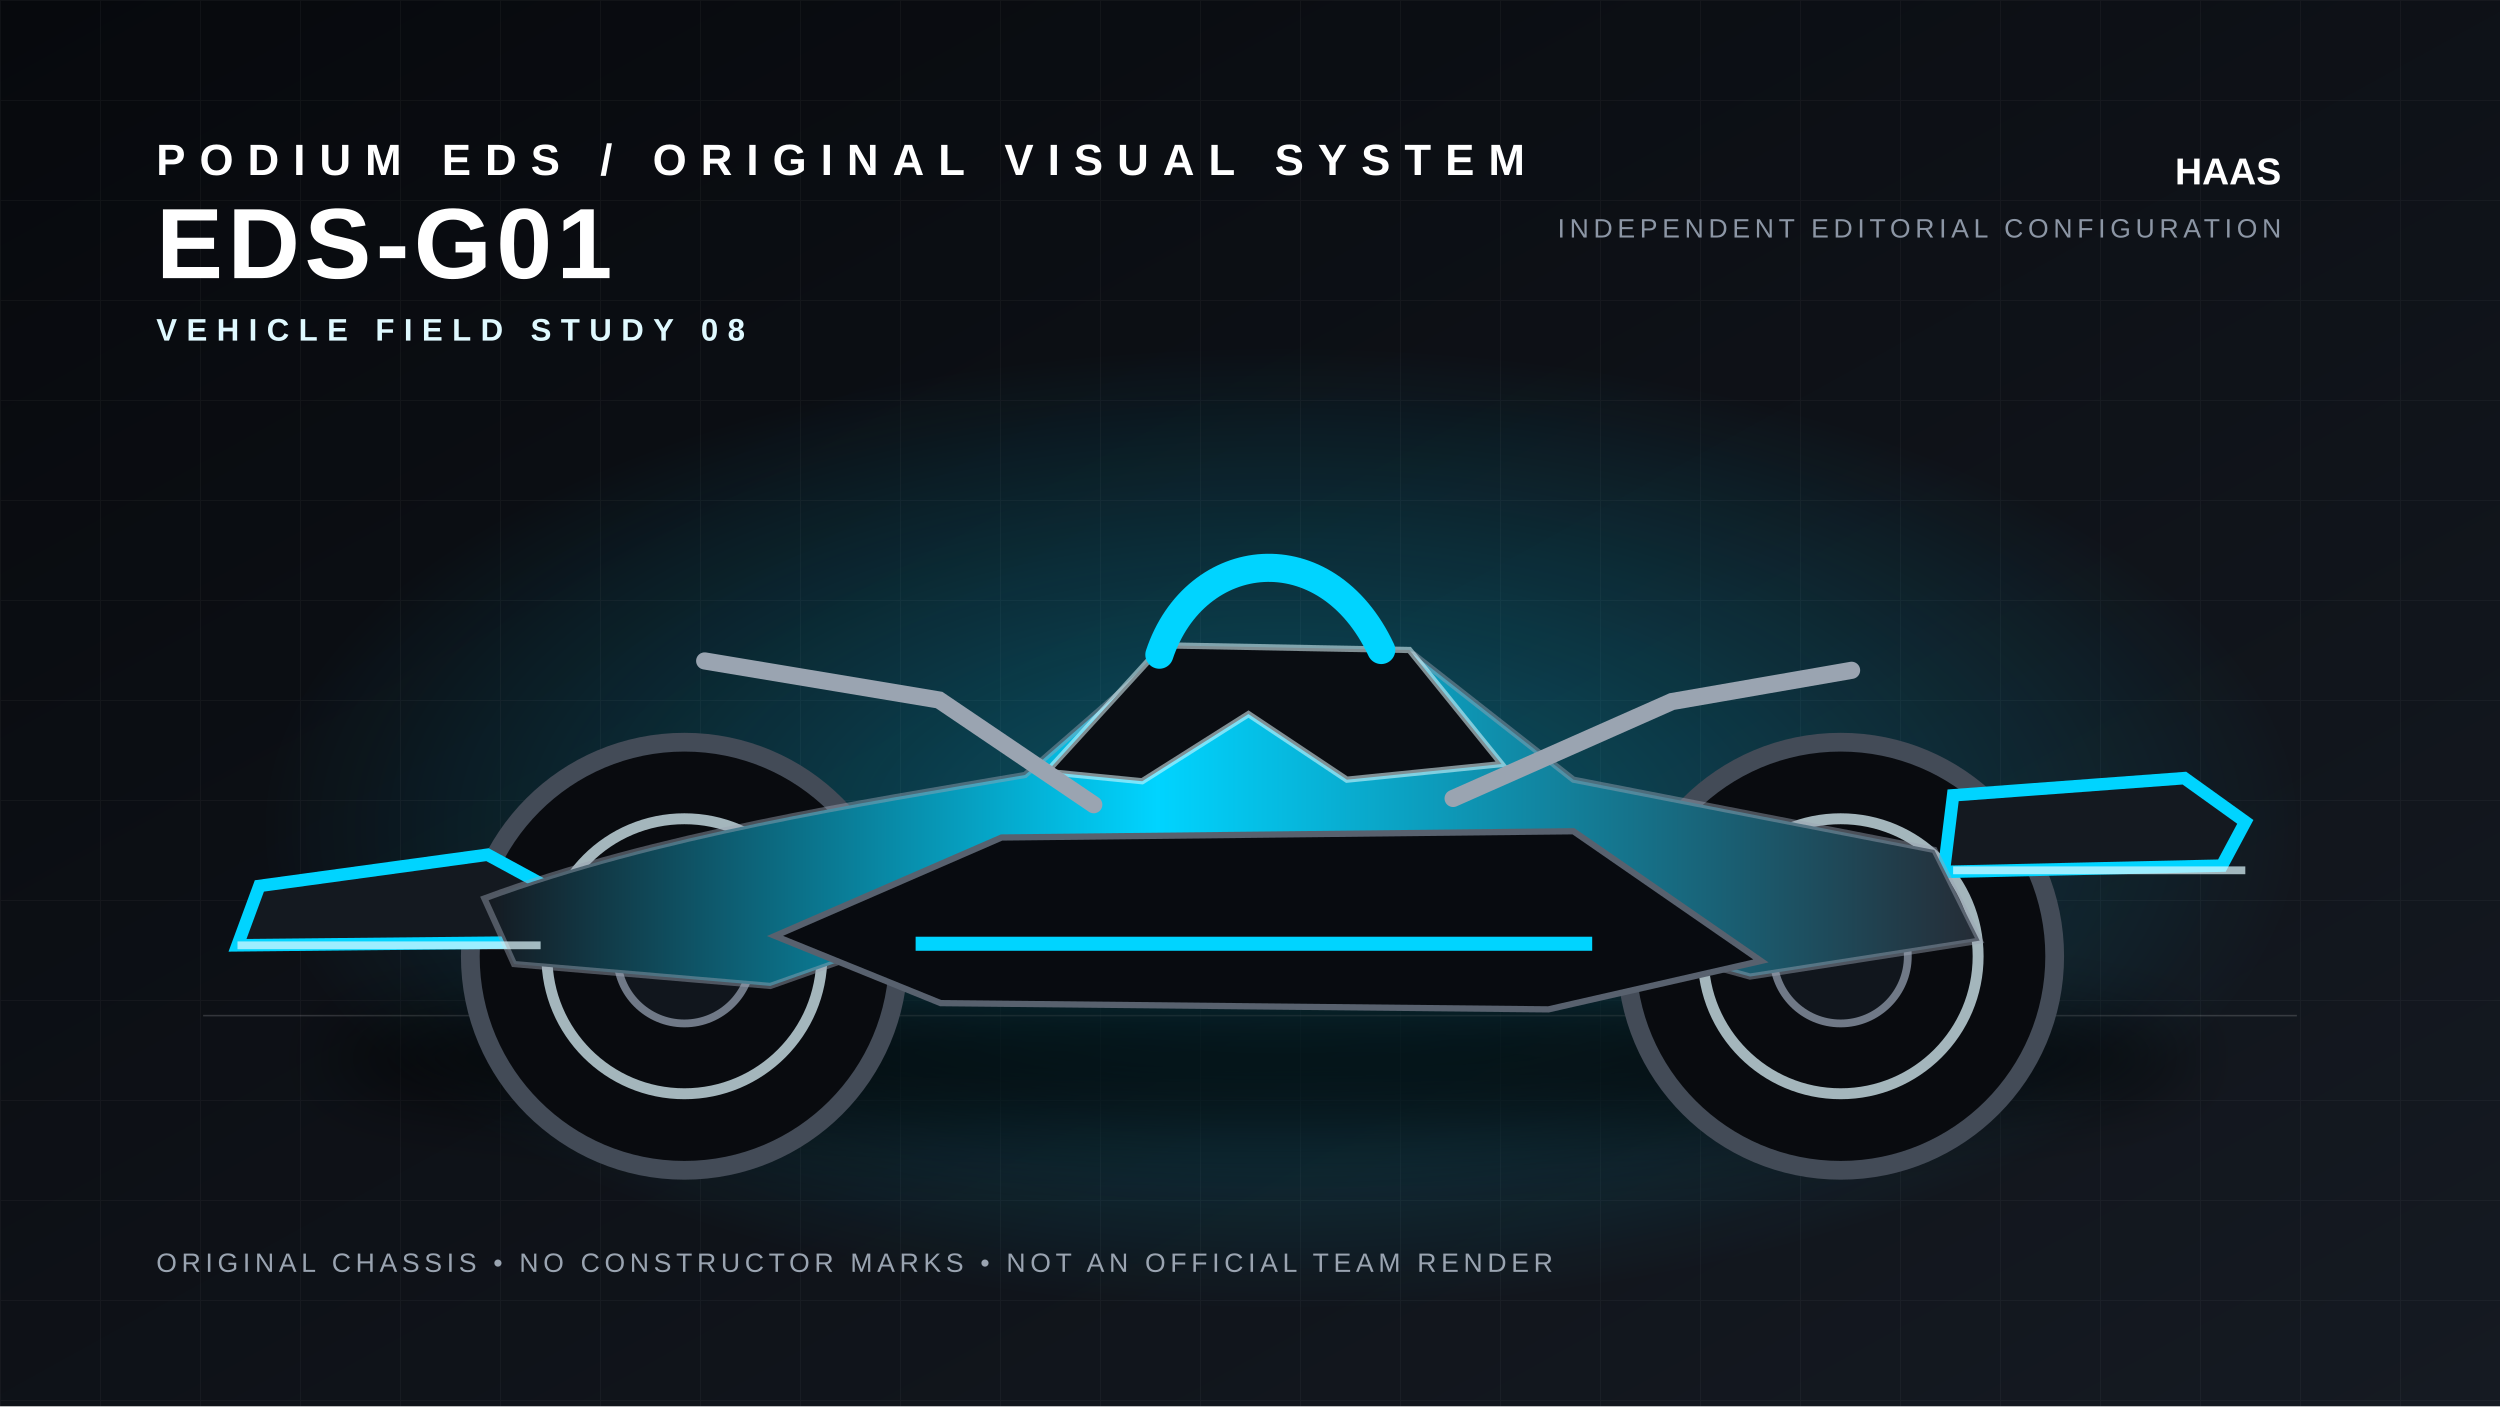
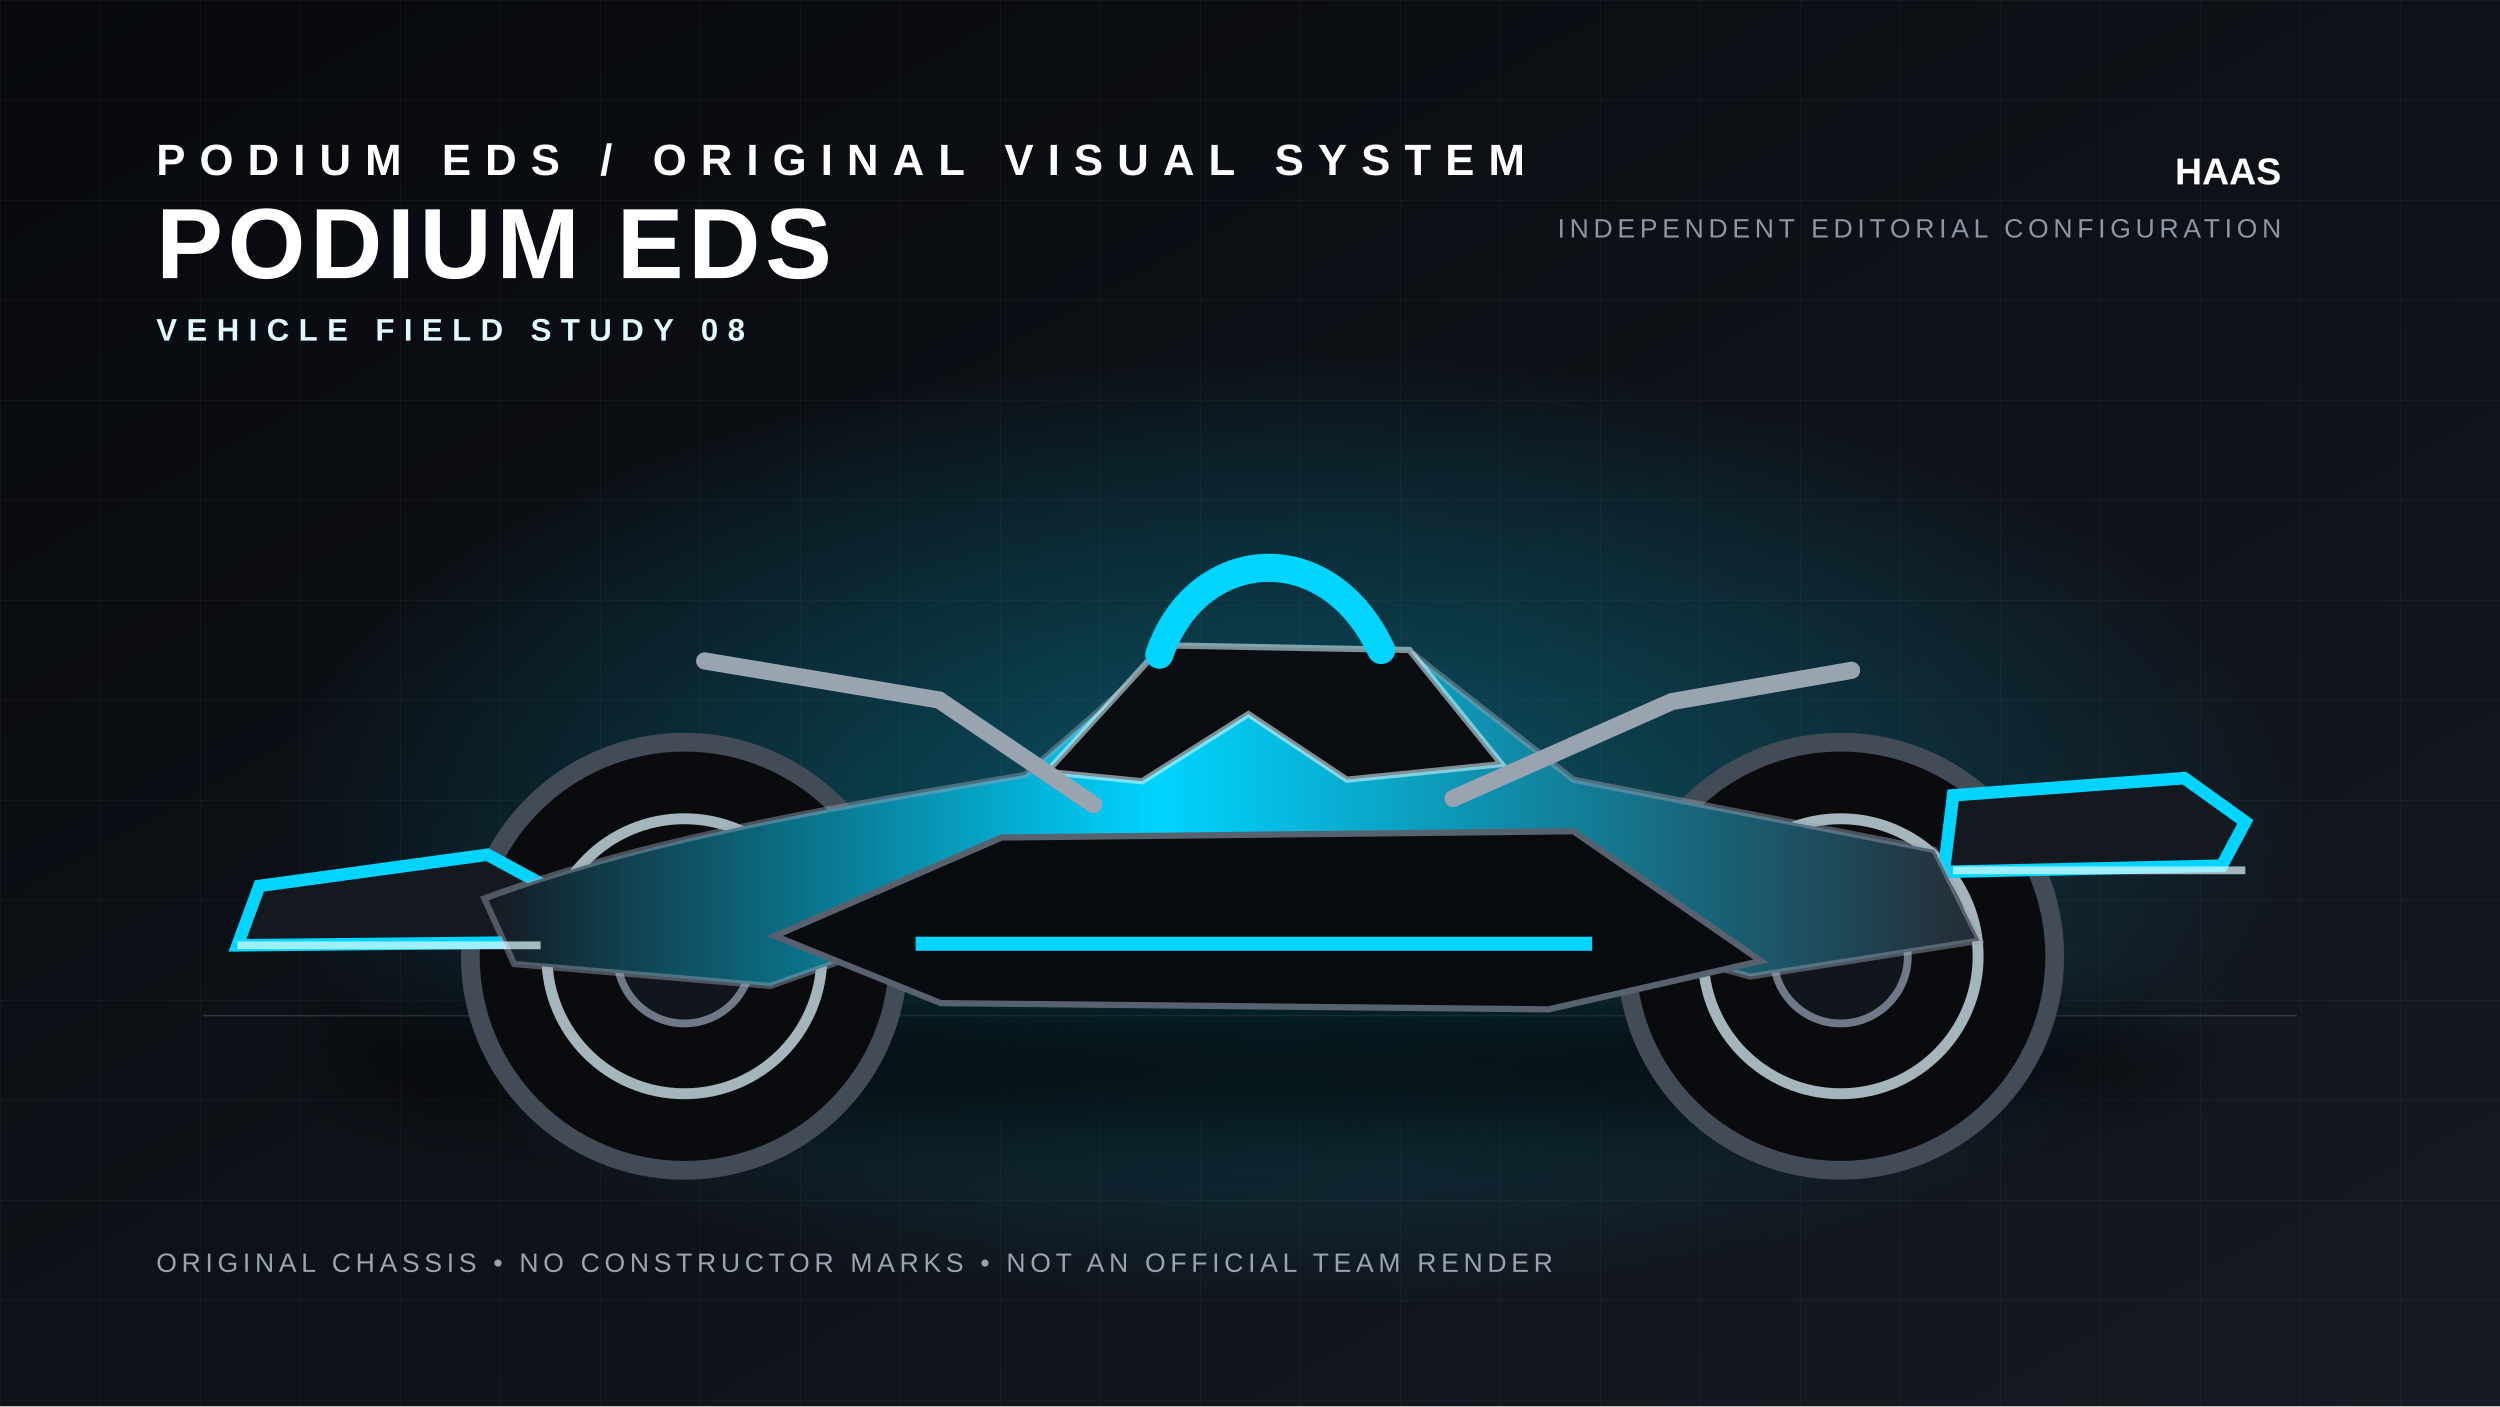
<svg xmlns="http://www.w3.org/2000/svg" viewBox="0 0 1600 900" role="img" aria-labelledby="title desc">
  <defs>
    <linearGradient id="bg" x1="0" y1="0" x2="1" y2="1">
      <stop stop-color="#07090d" />
      <stop offset="1" stop-color="#151a22" />
    </linearGradient>
    <linearGradient id="body" x1="0" y1="0" x2="1" y2="0">
      <stop stop-color="#151a21" />
      <stop offset=".45" stop-color="#00d4ff" />
      <stop offset="1" stop-color="#252c36" />
    </linearGradient>
    <radialGradient id="glow">
      <stop stop-color="#00d4ff" stop-opacity=".35" />
      <stop offset="1" stop-color="#00d4ff" stop-opacity="0" />
    </radialGradient>
    <filter id="shadow" x="-20%" y="-50%" width="140%" height="200%">
      <feGaussianBlur stdDeviation="22" />
    </filter>
    <pattern id="grid" width="64" height="64" patternUnits="userSpaceOnUse">
      <path d="M64 0H0V64" fill="none" stroke="#ffffff" stroke-opacity=".045" />
    </pattern>
  </defs>
  <rect width="1600" height="900" fill="url(#bg)" />
  <rect width="1600" height="900" fill="url(#grid)" />
  <ellipse cx="820" cy="530" rx="650" ry="310" fill="url(#glow)" />
  <path d="M130 650H1470" stroke="#ffffff" stroke-opacity=".16" />
  <ellipse cx="805" cy="677" rx="595" ry="48" fill="#000" opacity=".62" filter="url(#shadow)" />
  <g transform="translate(0 24)">
    <g fill="#090b0f" stroke="#434b57" stroke-width="12">
      <circle cx="438" cy="588" r="137" />
      <circle cx="1178" cy="588" r="137" />
    </g>
    <g fill="none" stroke="#dff9ff" stroke-opacity=".72" stroke-width="7">
      <circle cx="438" cy="588" r="88" />
      <circle cx="1178" cy="588" r="88" />
    </g>
    <g fill="#11161d" stroke="#707987" stroke-width="5">
      <circle cx="438" cy="588" r="43" />
      <circle cx="1178" cy="588" r="43" />
    </g>
    <path d="M166 543L312 523 358 548 347 579 152 581Z" fill="#141920" stroke="#00d4ff" stroke-width="8" />
    <path d="M1250 485L1398 474 1437 502 1422 530 1244 534Z" fill="#141920" stroke="#00d4ff" stroke-width="8" />
    <path d="M310 551C421 510 551 490 656 472L748 392 905 395 1007 475 1238 520 1267 578 1120 601 1008 570 592 572 493 607 329 593Z" fill="url(#body)" stroke="#9da6b4" stroke-opacity=".45" stroke-width="4" />
    <path d="M670 470L744 389 902 392 961 465 862 475 799 433 731 476Z" fill="#0a0d12" stroke="#dff9ff" stroke-opacity=".55" stroke-width="4" />
    <path d="M742 395C765 326 849 317 884 392" fill="none" stroke="#00d4ff" stroke-width="18" stroke-linecap="round" />
    <path d="M496 575L641 512 1007 508 1127 591 991 622 602 618Z" fill="#080b10" stroke="#58616e" stroke-width="4" />
    <path d="M586 580L1019 580" stroke="#00d4ff" stroke-width="9" />
    <path d="M700 491L601 424 451 399" fill="none" stroke="#9aa4b1" stroke-width="11" stroke-linecap="round" />
    <path d="M930 487L1070 425 1185 405" fill="none" stroke="#9aa4b1" stroke-width="11" stroke-linecap="round" />
    <path d="M152 581H346M1250 533H1437" stroke="#dff9ff" stroke-width="5" opacity=".7" />
  </g>
  <g font-family="Arial, Helvetica, sans-serif" fill="#fff">
    <text x="100" y="112" font-size="28" font-weight="700" letter-spacing="9">PODIUM EDS / ORIGINAL VISUAL SYSTEM</text>
-     <text x="100" y="178" font-size="64" font-weight="800" letter-spacing="3">EDS-G01</text>
+     <text x="100" y="178" font-size="64" font-weight="800" letter-spacing="3">PODIUM EDS</text>
    <text x="100" y="218" fill="#dff9ff" font-size="20" font-weight="700" letter-spacing="6">VEHICLE FIELD STUDY 08</text>
    <text x="1460" y="118" text-anchor="end" font-size="24" font-weight="700">HAAS</text>
    <text x="1460" y="152" text-anchor="end" fill="#8c96a5" font-size="17" letter-spacing="3">INDEPENDENT EDITORIAL CONFIGURATION</text>
    <text x="100" y="814" fill="#9aa4b1" font-size="17" letter-spacing="3">ORIGINAL CHASSIS • NO CONSTRUCTOR MARKS • NOT AN OFFICIAL TEAM RENDER</text>
  </g>
</svg>
